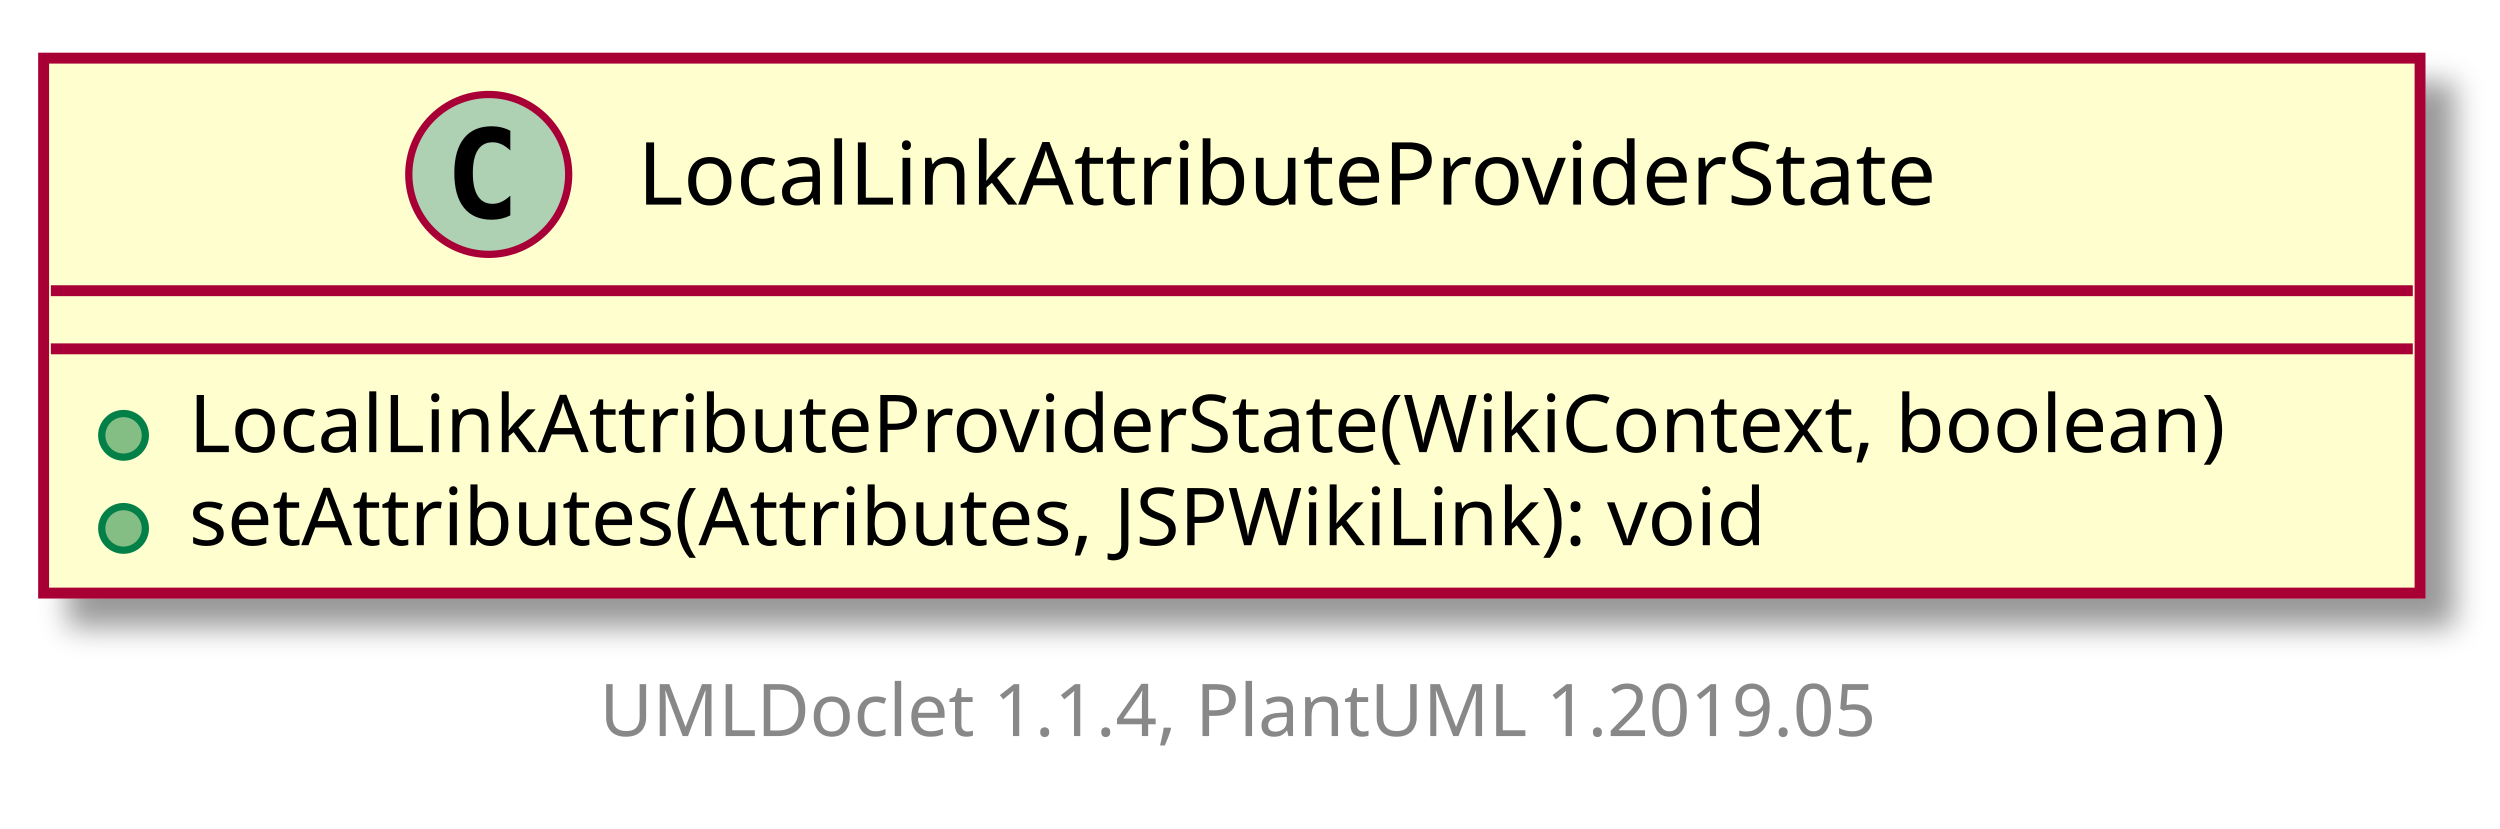
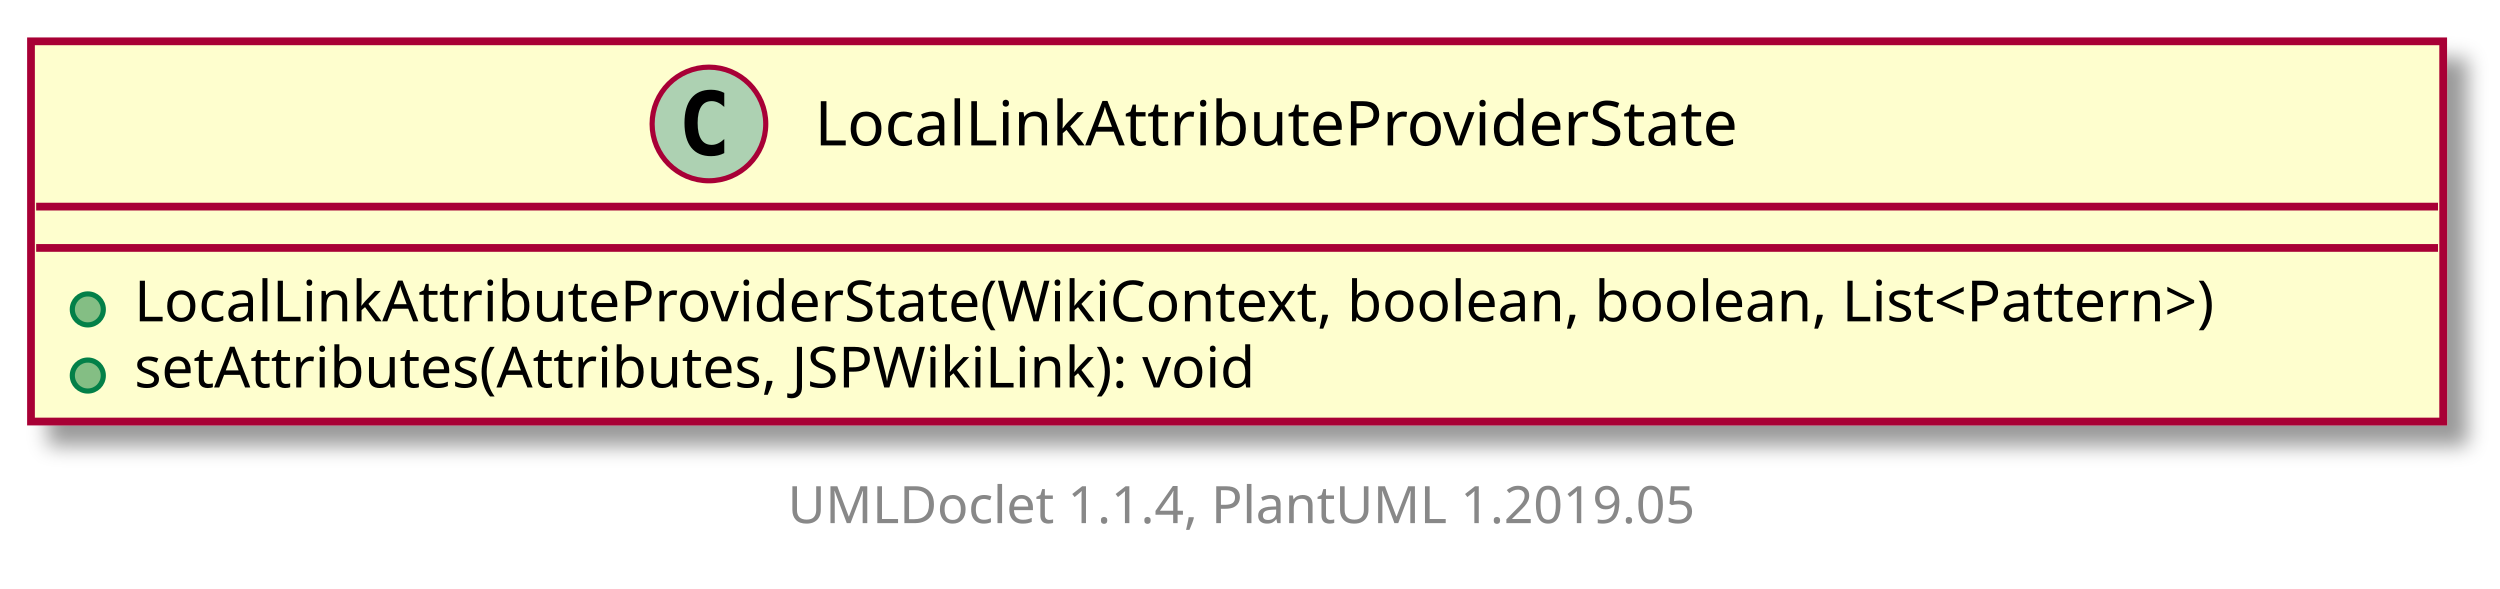
- <svg xmlns="http://www.w3.org/2000/svg" xmlns:xlink="http://www.w3.org/1999/xlink" contentScriptType="application/ecmascript" contentStyleType="text/css" height="114px" preserveAspectRatio="none" style="width:344px;height:114px;" version="1.1" viewBox="0 0 344 114" width="344px" zoomAndPan="magnify">
+ <svg xmlns="http://www.w3.org/2000/svg" xmlns:xlink="http://www.w3.org/1999/xlink" contentScriptType="application/ecmascript" contentStyleType="text/css" height="114px" preserveAspectRatio="none" style="width:484px;height:114px;" version="1.1" viewBox="0 0 484 114" width="484px" zoomAndPan="magnify">
  <defs>
-     <filter height="300%" id="ffmle2w51sgwa" width="300%" x="-1" y="-1">
+     <filter height="300%" id="fkrvdhjvvtj6i" width="300%" x="-1" y="-1">
      <feGaussianBlur result="blurOut" stdDeviation="2.0" />
      <feColorMatrix in="blurOut" result="blurOut2" type="matrix" values="0 0 0 0 0 0 0 0 0 0 0 0 0 0 0 0 0 0 .4 0" />
      <feOffset dx="4.0" dy="4.0" in="blurOut2" result="blurOut3" />
      <feBlend in="SourceGraphic" in2="blurOut3" mode="normal" />
    </filter>
  </defs>
  <g>
    <a href="LocalLinkAttributeProviderState.html" target="_top" xlink:actuate="onRequest" xlink:show="new" xlink:title="LocalLinkAttributeProviderState.html" xlink:type="simple">
-       <rect fill="#FEFECE" filter="url(#ffmle2w51sgwa)" height="73.609" id="LocalLinkAttributeProviderState" style="stroke: #A80036; stroke-width: 1.5;" width="327" x="6" y="8" />
-       <ellipse cx="67.25" cy="24" fill="#ADD1B2" rx="11" ry="11" style="stroke: #A80036; stroke-width: 1.0;" />
-       <path d="M70.219,29.641 Q69.641,29.938 69,30.086 Q68.359,30.234 67.656,30.234 Q65.156,30.234 63.836,28.586 Q62.516,26.938 62.516,23.812 Q62.516,20.688 63.836,19.031 Q65.156,17.375 67.656,17.375 Q68.359,17.375 69.008,17.531 Q69.656,17.688 70.219,17.984 L70.219,20.703 Q69.594,20.125 69,19.852 Q68.406,19.578 67.781,19.578 Q66.438,19.578 65.75,20.648 Q65.062,21.719 65.062,23.812 Q65.062,25.906 65.75,26.977 Q66.438,28.047 67.781,28.047 Q68.406,28.047 69,27.773 Q69.594,27.5 70.219,26.922 L70.219,29.641 Z " />
-       <text fill="#000000" font-family="sans-serif" font-size="12" lengthAdjust="spacingAndGlyphs" textLength="196" x="87.75" y="28.154">LocalLinkAttributeProviderState</text>
-       <line style="stroke: #A80036; stroke-width: 1.5;" x1="7" x2="332" y1="40" y2="40" />
-       <line style="stroke: #A80036; stroke-width: 1.5;" x1="7" x2="332" y1="48" y2="48" />
+       <rect fill="#FEFECE" filter="url(#fkrvdhjvvtj6i)" height="73.609" id="LocalLinkAttributeProviderState" style="stroke: #A80036; stroke-width: 1.5;" width="467" x="6" y="8" />
+       <ellipse cx="137.25" cy="24" fill="#ADD1B2" rx="11" ry="11" style="stroke: #A80036; stroke-width: 1.0;" />
+       <path d="M140.219,29.641 Q139.641,29.938 139,30.086 Q138.359,30.234 137.656,30.234 Q135.156,30.234 133.836,28.586 Q132.516,26.938 132.516,23.812 Q132.516,20.688 133.836,19.031 Q135.156,17.375 137.656,17.375 Q138.359,17.375 139.008,17.531 Q139.656,17.688 140.219,17.984 L140.219,20.703 Q139.594,20.125 139,19.852 Q138.406,19.578 137.781,19.578 Q136.438,19.578 135.75,20.648 Q135.062,21.719 135.062,23.812 Q135.062,25.906 135.75,26.977 Q136.438,28.047 137.781,28.047 Q138.406,28.047 139,27.773 Q139.594,27.5 140.219,26.922 L140.219,29.641 Z " />
+       <text fill="#000000" font-family="sans-serif" font-size="12" lengthAdjust="spacingAndGlyphs" textLength="196" x="157.75" y="28.154">LocalLinkAttributeProviderState</text>
+       <line style="stroke: #A80036; stroke-width: 1.5;" x1="7" x2="472" y1="40" y2="40" />
+       <line style="stroke: #A80036; stroke-width: 1.5;" x1="7" x2="472" y1="48" y2="48" />
      <ellipse cx="17" cy="59.902" fill="#84BE84" rx="3" ry="3" style="stroke: #038048; stroke-width: 1.0;" />
-       <text fill="#000000" font-family="sans-serif" font-size="11" lengthAdjust="spacingAndGlyphs" textLength="301" x="26" y="62.21">LocalLinkAttributeProviderState(WikiContext, boolean)</text>
+       <text fill="#000000" font-family="sans-serif" font-size="11" lengthAdjust="spacingAndGlyphs" textLength="441" x="26" y="62.21">LocalLinkAttributeProviderState(WikiContext, boolean, boolean, List&lt;Pattern&gt;)</text>
      <ellipse cx="17" cy="72.707" fill="#84BE84" rx="3" ry="3" style="stroke: #038048; stroke-width: 1.0;" />
      <text fill="#000000" font-family="sans-serif" font-size="11" lengthAdjust="spacingAndGlyphs" textLength="236" x="26" y="75.015">setAttributes(Attributes, JSPWikiLink): void</text>
    </a>
-     <text fill="#888888" font-family="sans-serif" font-size="10" lengthAdjust="spacingAndGlyphs" textLength="186" x="82.5" y="101.282">UMLDoclet 1.1.4, PlantUML 1.2019.05</text>
+     <text fill="#888888" font-family="sans-serif" font-size="10" lengthAdjust="spacingAndGlyphs" textLength="186" x="152.5" y="101.282">UMLDoclet 1.1.4, PlantUML 1.2019.05</text>
  </g>
</svg>
